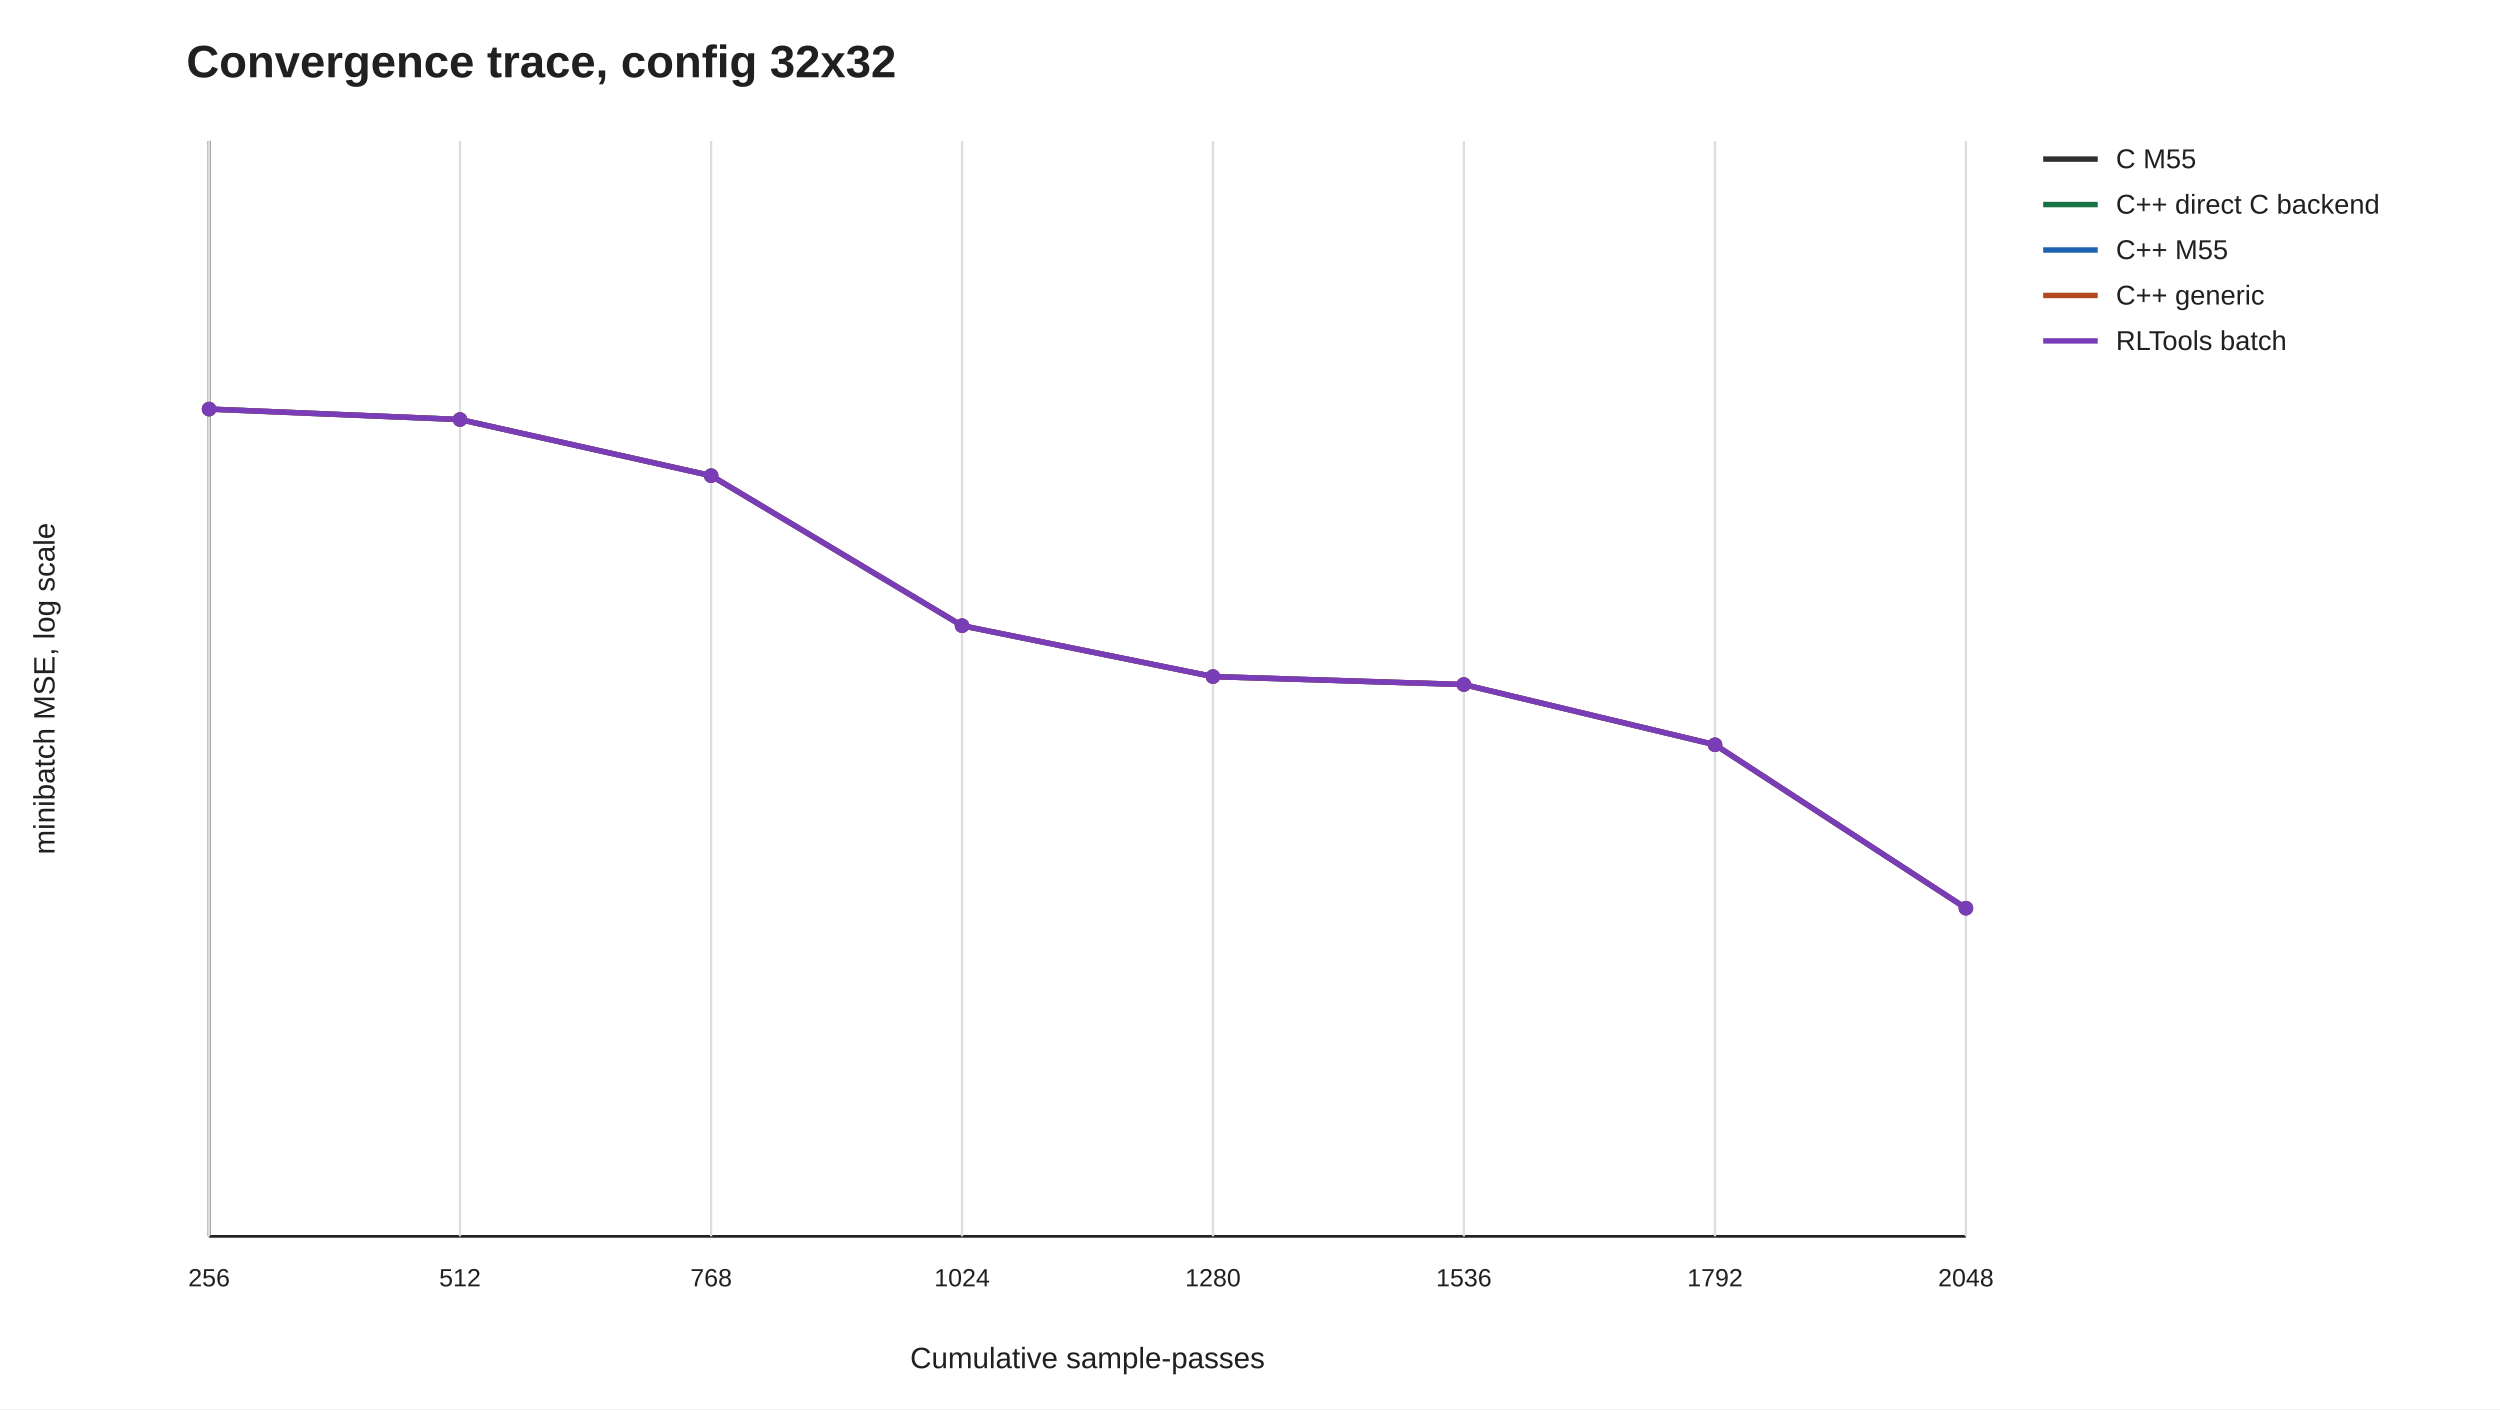
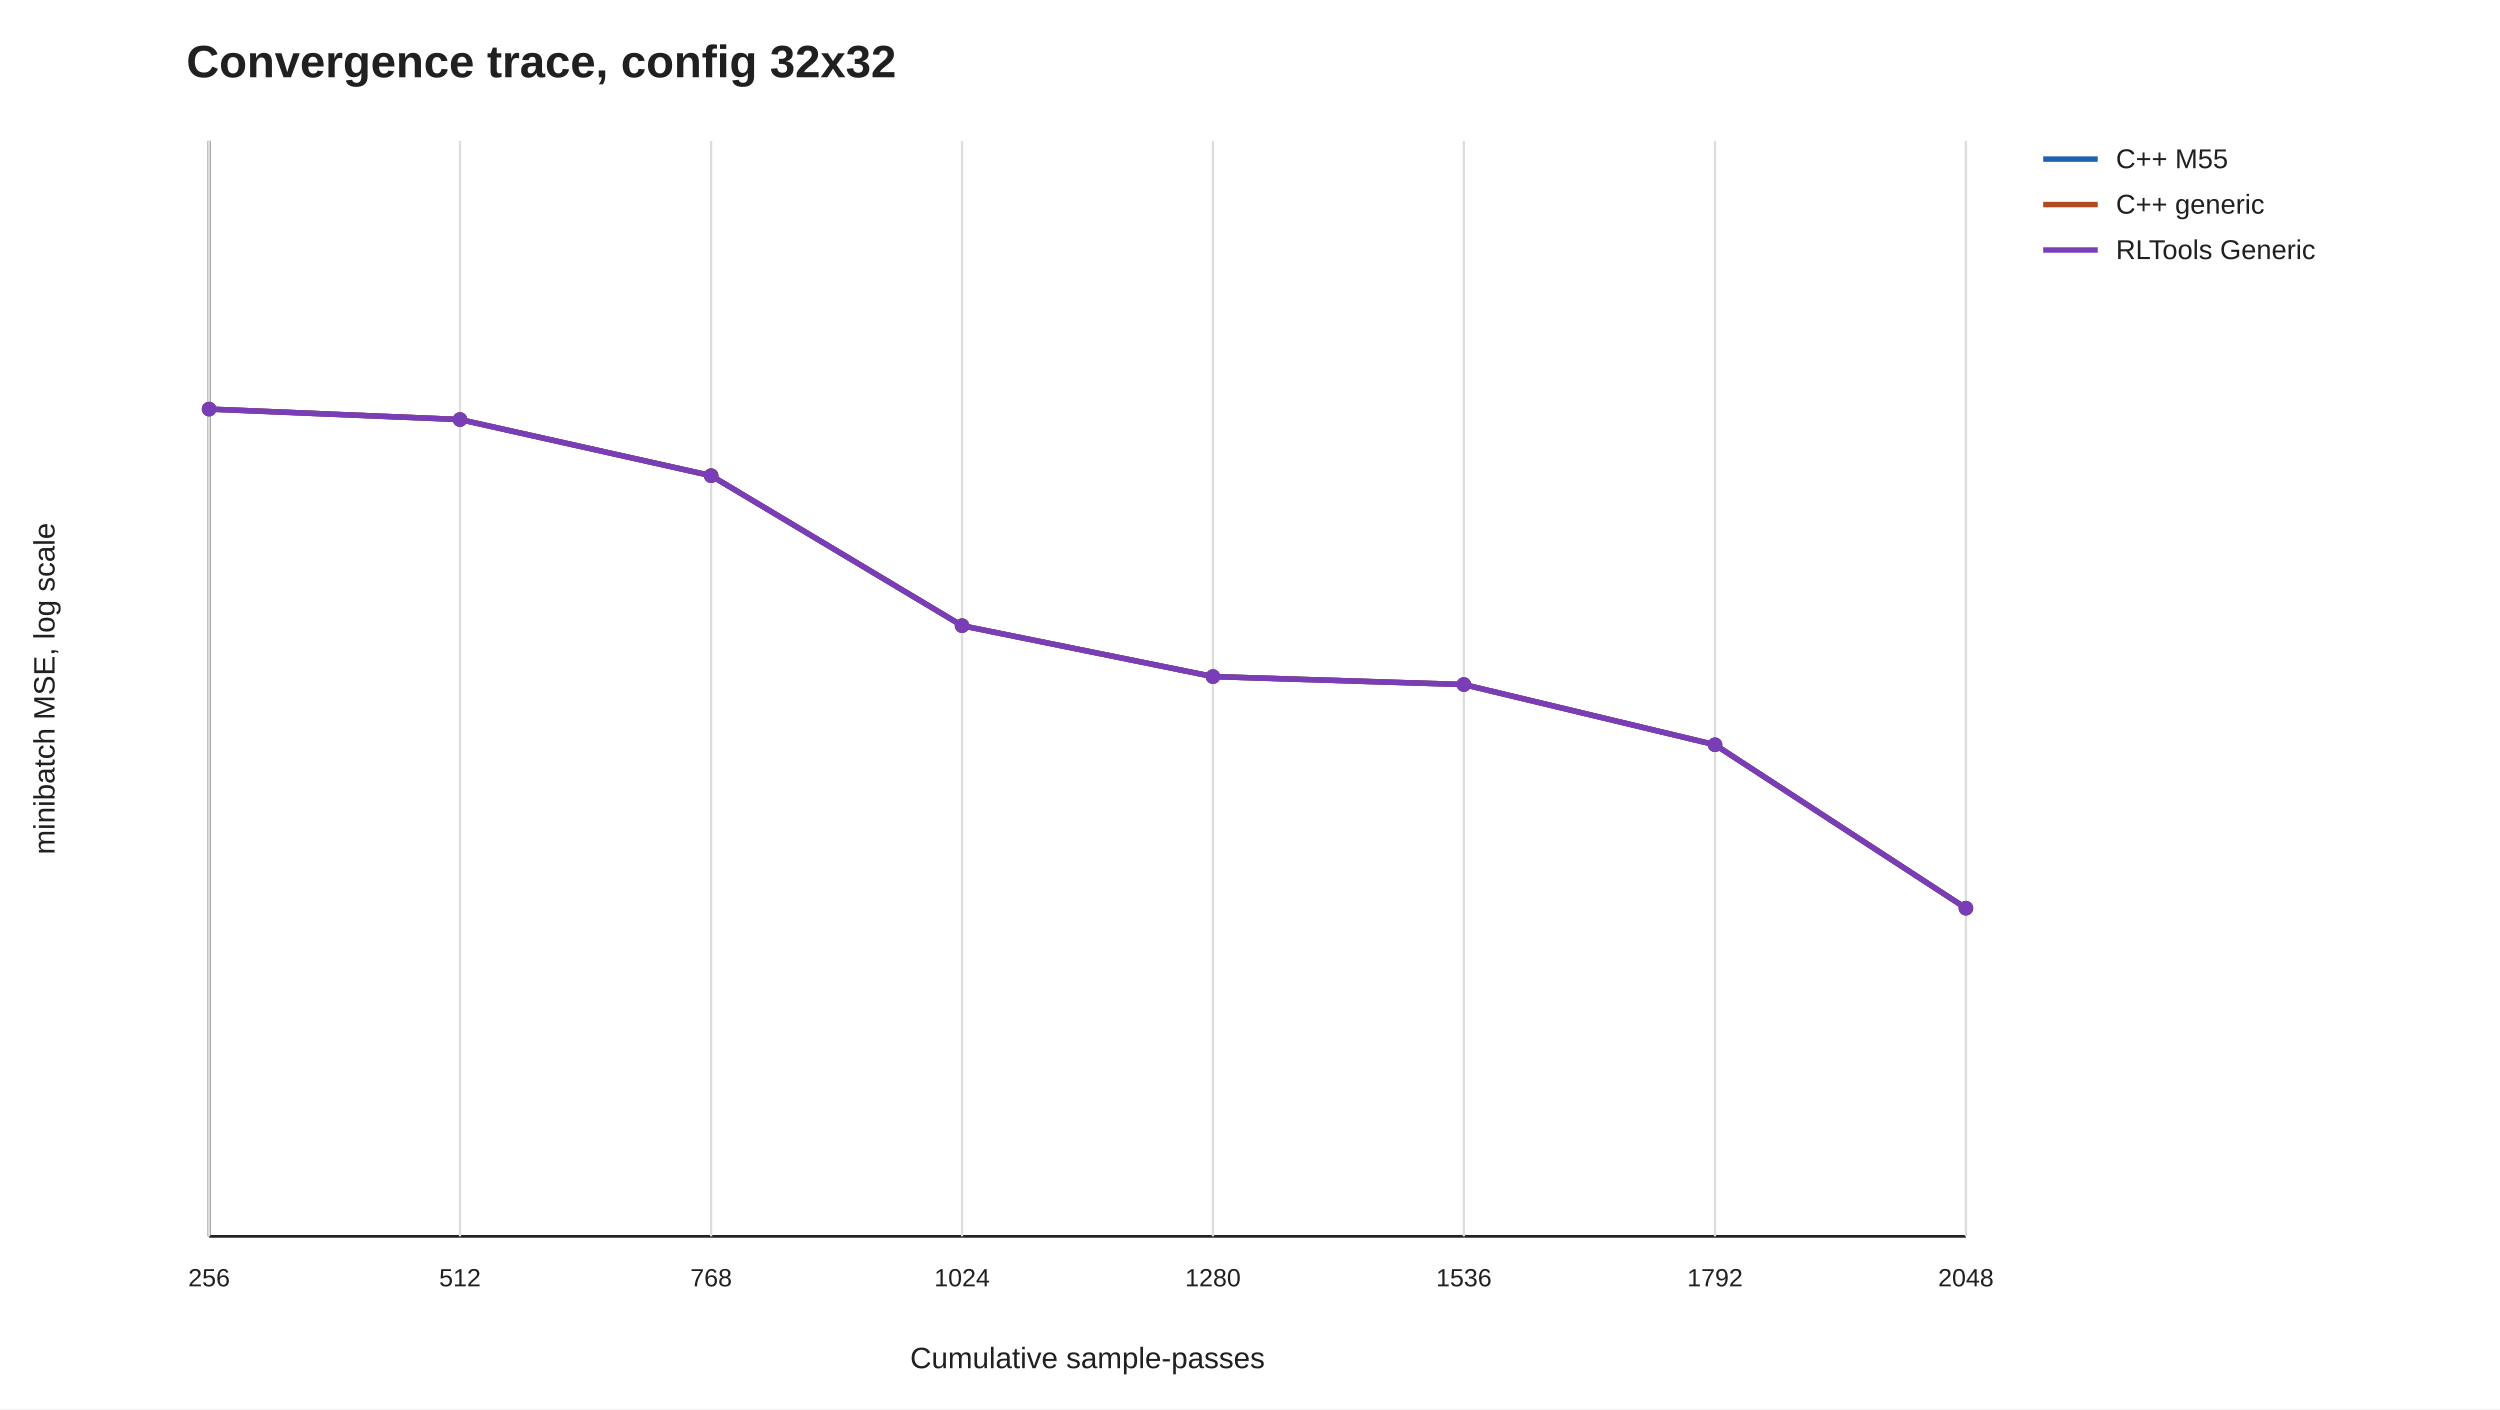
<svg xmlns="http://www.w3.org/2000/svg" width="1100" height="620" viewBox="0 0 1100 620">
  <rect width="100%" height="100%" fill="#ffffff" />
  <style>text{font-family:Arial,Helvetica,sans-serif;fill:#202020}.axis{stroke:#222;stroke-width:1.2}.grid{stroke:#dddddd;stroke-width:1}.label{font-size:13px}.title{font-size:20px;font-weight:700}.tick{font-size:11px}.legend{font-size:12px}</style>
  <text class="title" x="82" y="34">Convergence trace, config 32x32</text>
  <line class="axis" x1="92" y1="544" x2="865" y2="544" />
  <line class="axis" x1="92" y1="62" x2="92" y2="544" />
  <line class="grid" x1="92.0" y1="62" x2="92.0" y2="544" />
  <text class="tick" x="92.0" y="566" text-anchor="middle">256</text>
  <line class="grid" x1="202.4" y1="62" x2="202.4" y2="544" />
  <text class="tick" x="202.4" y="566" text-anchor="middle">512</text>
  <line class="grid" x1="312.9" y1="62" x2="312.9" y2="544" />
  <text class="tick" x="312.9" y="566" text-anchor="middle">768</text>
  <line class="grid" x1="423.3" y1="62" x2="423.3" y2="544" />
  <text class="tick" x="423.3" y="566" text-anchor="middle">1024</text>
  <line class="grid" x1="533.7" y1="62" x2="533.7" y2="544" />
  <text class="tick" x="533.7" y="566" text-anchor="middle">1280</text>
  <line class="grid" x1="644.1" y1="62" x2="644.1" y2="544" />
  <text class="tick" x="644.1" y="566" text-anchor="middle">1536</text>
  <line class="grid" x1="754.6" y1="62" x2="754.6" y2="544" />
  <text class="tick" x="754.6" y="566" text-anchor="middle">1792</text>
  <line class="grid" x1="865.0" y1="62" x2="865.0" y2="544" />
  <text class="tick" x="865.0" y="566" text-anchor="middle">2048</text>
  <polyline points="92.0,180.0 202.4,184.6 312.9,209.3 423.3,275.3 533.7,297.7 644.1,301.2 754.6,327.7 865.0,399.6" fill="none" stroke="#1f62b2" stroke-width="2.4" />
  <circle cx="92.0" cy="180.0" r="3.2" fill="#1f62b2" />
  <circle cx="202.4" cy="184.6" r="3.2" fill="#1f62b2" />
  <circle cx="312.9" cy="209.3" r="3.2" fill="#1f62b2" />
  <circle cx="423.3" cy="275.3" r="3.2" fill="#1f62b2" />
  <circle cx="533.7" cy="297.7" r="3.2" fill="#1f62b2" />
  <circle cx="644.1" cy="301.2" r="3.2" fill="#1f62b2" />
  <circle cx="754.6" cy="327.7" r="3.2" fill="#1f62b2" />
  <circle cx="865.0" cy="399.6" r="3.2" fill="#1f62b2" />
  <polyline points="92.0,180.0 202.4,184.6 312.9,209.3 423.3,275.3 533.7,297.7 644.1,301.2 754.6,327.7 865.0,399.6" fill="none" stroke="#b24a1f" stroke-width="2.4" />
  <circle cx="92.0" cy="180.0" r="3.2" fill="#b24a1f" />
  <circle cx="202.4" cy="184.6" r="3.2" fill="#b24a1f" />
  <circle cx="312.9" cy="209.3" r="3.2" fill="#b24a1f" />
  <circle cx="423.3" cy="275.3" r="3.2" fill="#b24a1f" />
  <circle cx="533.7" cy="297.7" r="3.2" fill="#b24a1f" />
  <circle cx="644.1" cy="301.2" r="3.2" fill="#b24a1f" />
  <circle cx="754.6" cy="327.7" r="3.2" fill="#b24a1f" />
  <circle cx="865.0" cy="399.6" r="3.2" fill="#b24a1f" />
  <polyline points="92.0,180.0 202.4,184.6 312.9,209.3 423.3,275.3 533.7,297.7 644.1,301.2 754.6,327.7 865.0,399.6" fill="none" stroke="#7a3db8" stroke-width="2.4" />
  <circle cx="92.0" cy="180.0" r="3.2" fill="#7a3db8" />
  <circle cx="202.4" cy="184.6" r="3.2" fill="#7a3db8" />
  <circle cx="312.9" cy="209.3" r="3.2" fill="#7a3db8" />
  <circle cx="423.3" cy="275.3" r="3.2" fill="#7a3db8" />
  <circle cx="533.7" cy="297.7" r="3.2" fill="#7a3db8" />
  <circle cx="644.1" cy="301.2" r="3.2" fill="#7a3db8" />
  <circle cx="754.6" cy="327.7" r="3.2" fill="#7a3db8" />
  <circle cx="865.0" cy="399.6" r="3.2" fill="#7a3db8" />
  <text class="label" x="478.5" y="602" text-anchor="middle">Cumulative sample-passes</text>
  <text class="label" transform="translate(24 303.0) rotate(-90)" text-anchor="middle">minibatch MSE, log scale</text>
-   <line x1="899" y1="70" x2="923" y2="70" stroke="#2f2f2f" stroke-width="2.4" />
-   <text class="legend" x="931" y="74">C M55</text>
-   <line x1="899" y1="90" x2="923" y2="90" stroke="#177245" stroke-width="2.4" />
-   <text class="legend" x="931" y="94">C++ direct C backend</text>
-   <line x1="899" y1="110" x2="923" y2="110" stroke="#1f62b2" stroke-width="2.4" />
-   <text class="legend" x="931" y="114">C++ M55</text>
-   <line x1="899" y1="130" x2="923" y2="130" stroke="#b24a1f" stroke-width="2.4" />
-   <text class="legend" x="931" y="134">C++ generic</text>
-   <line x1="899" y1="150" x2="923" y2="150" stroke="#7a3db8" stroke-width="2.4" />
-   <text class="legend" x="931" y="154">RLTools batch</text>
+   <line x1="899" y1="70" x2="923" y2="70" stroke="#1f62b2" stroke-width="2.4" />
+   <text class="legend" x="931" y="74">C++ M55</text>
+   <line x1="899" y1="90" x2="923" y2="90" stroke="#b24a1f" stroke-width="2.4" />
+   <text class="legend" x="931" y="94">C++ generic</text>
+   <line x1="899" y1="110" x2="923" y2="110" stroke="#7a3db8" stroke-width="2.4" />
+   <text class="legend" x="931" y="114">RLTools Generic</text>
</svg>
